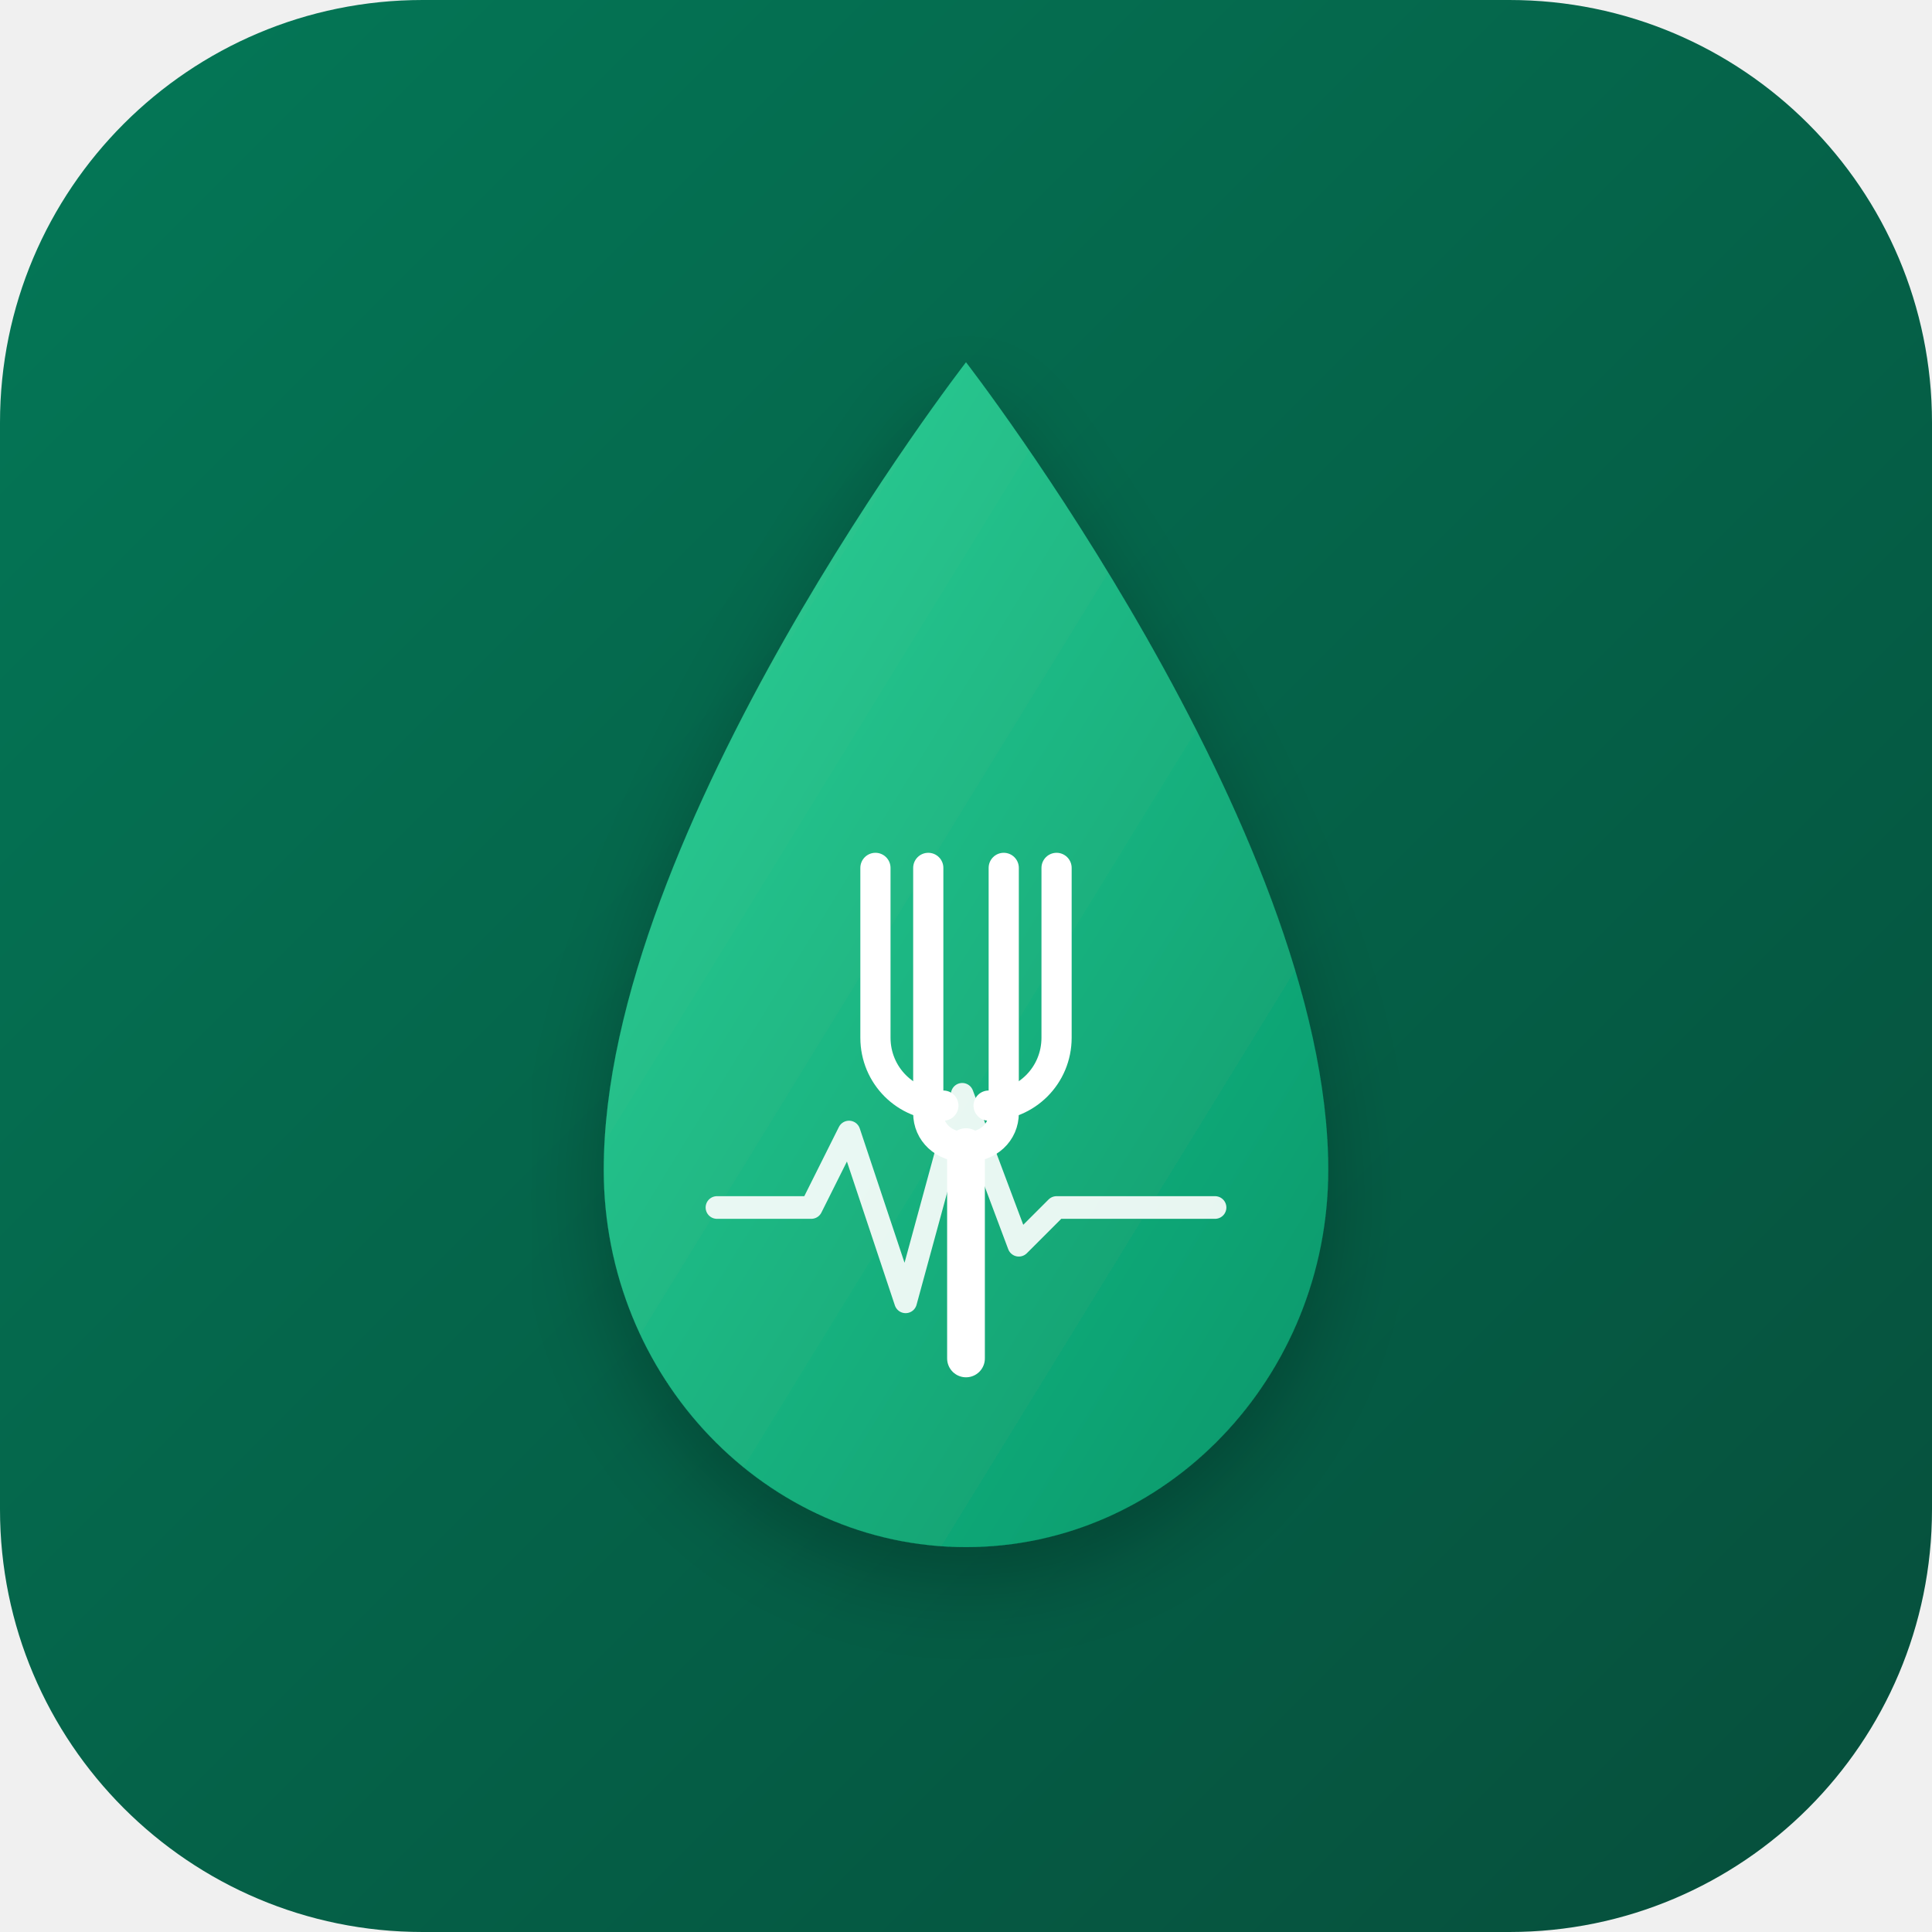
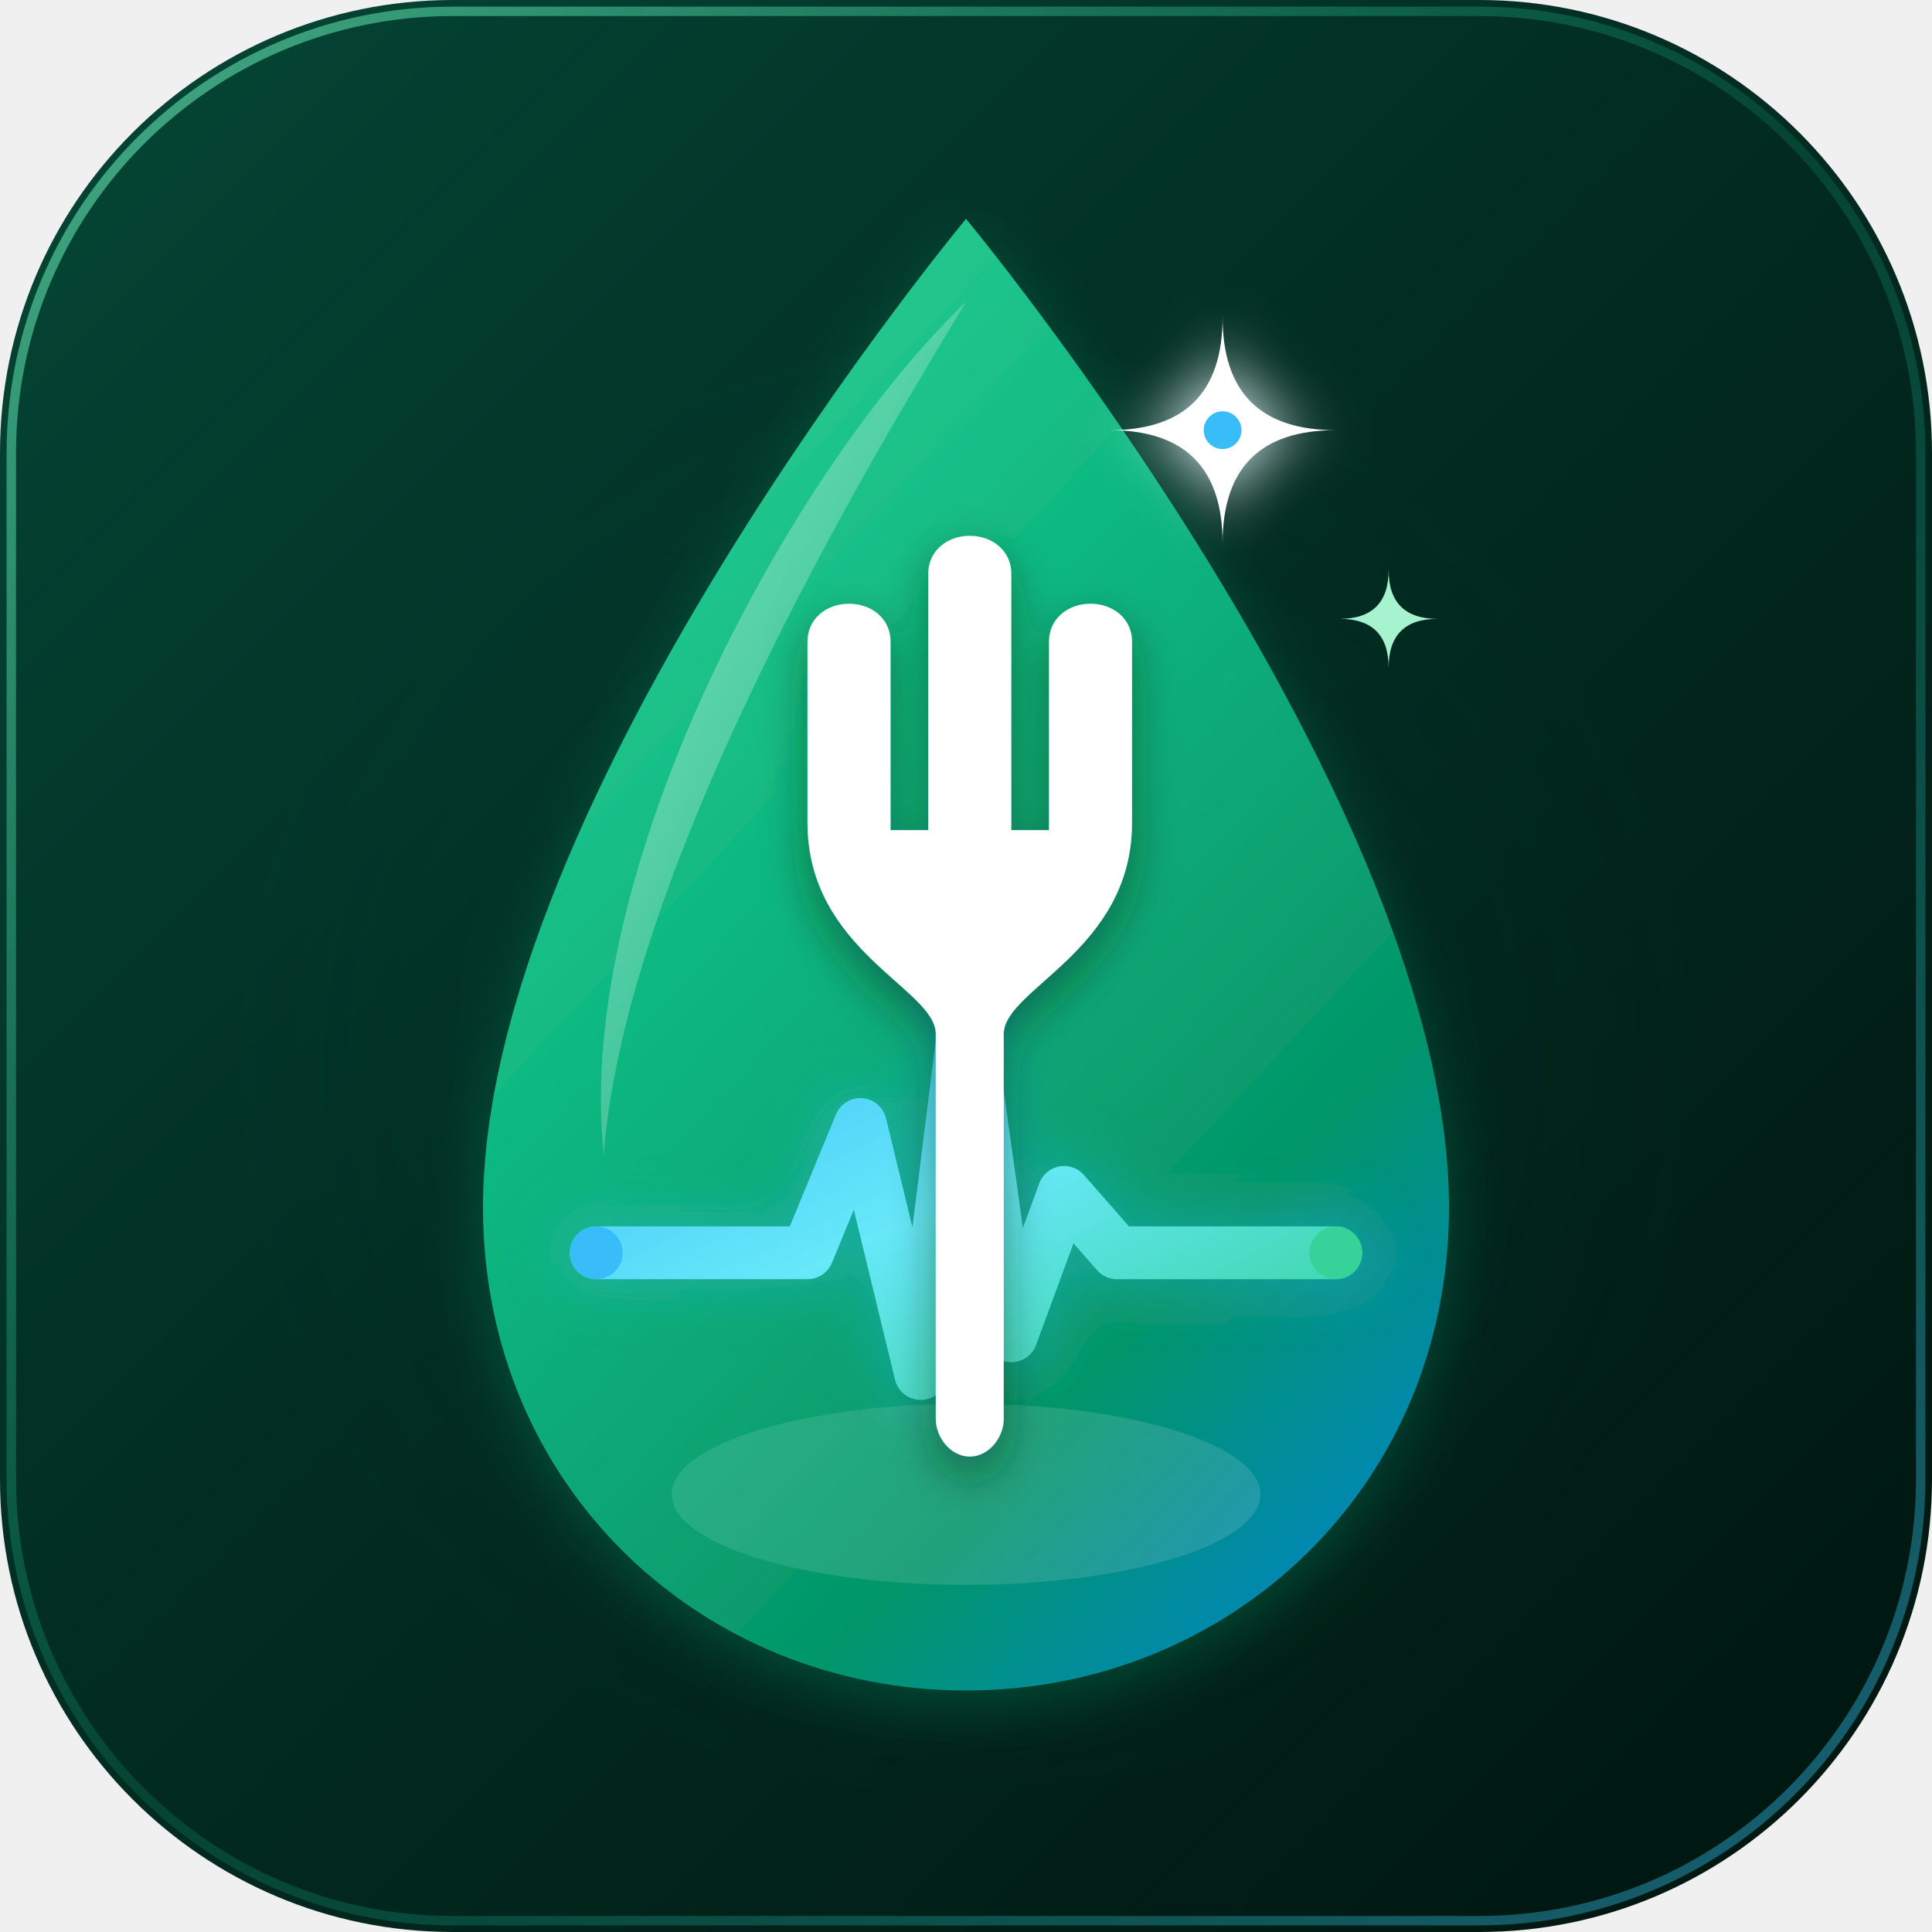
<svg xmlns="http://www.w3.org/2000/svg" viewBox="0 0 512 512" width="512" height="512">
  <defs>
    <linearGradient id="bgGrad" x1="0%" y1="0%" x2="100%" y2="100%">
-       <stop offset="0%" stop-color="#047857" />
-       <stop offset="100%" stop-color="#064e3b" />
+       <stop offset="0%" stop-color="#044736" />
+       <stop offset="45%" stop-color="#022d22" />
+       <stop offset="100%" stop-color="#00140f" />
    </linearGradient>
-     <linearGradient id="dropGrad" x1="0%" y1="0%" x2="100%" y2="100%">
+     <linearGradient id="dropGrad" x1="15%" y1="0%" x2="85%" y2="100%">
      <stop offset="0%" stop-color="#34d399" />
-       <stop offset="100%" stop-color="#059669" />
+       <stop offset="35%" stop-color="#10b981" />
+       <stop offset="75%" stop-color="#059669" />
+       <stop offset="100%" stop-color="#0284c7" />
    </linearGradient>
-     <filter id="shadow" x="-10%" y="-10%" width="120%" height="125%">
-       <feDropShadow dx="0" dy="8" stdDeviation="12" flood-color="#000000" flood-opacity="0.25" />
+     <linearGradient id="pulseGrad" x1="0%" y1="0%" x2="100%" y2="100%">
+       <stop offset="0%" stop-color="#38bdf8" />
+       <stop offset="50%" stop-color="#67e8f9" />
+       <stop offset="100%" stop-color="#34d399" />
+     </linearGradient>
+     <linearGradient id="rimGrad" x1="0%" y1="0%" x2="100%" y2="100%">
+       <stop offset="0%" stop-color="#6ee7b7" stop-opacity="0.65" />
+       <stop offset="50%" stop-color="#10b981" stop-opacity="0.18" />
+       <stop offset="100%" stop-color="#38bdf8" stop-opacity="0.45" />
+     </linearGradient>
+     <linearGradient id="specularGrad" x1="0%" y1="0%" x2="100%" y2="100%">
+       <stop offset="0%" stop-color="#ffffff" stop-opacity="0.45" />
+       <stop offset="100%" stop-color="#ffffff" stop-opacity="0" />
+     </linearGradient>
+     <radialGradient id="sunburstGrad" cx="50%" cy="52%" r="46%">
+       <stop offset="0%" stop-color="#10b981" stop-opacity="0.35" />
+       <stop offset="60%" stop-color="#044736" stop-opacity="0.08" />
+       <stop offset="100%" stop-color="#044736" stop-opacity="0" />
+     </radialGradient>
+     <filter id="tileShadow" x="-20%" y="-20%" width="140%" height="140%">
+       <feDropShadow dx="0" dy="18" stdDeviation="22" flood-color="#000e0a" flood-opacity="0.85" />
+       <feDropShadow dx="0" dy="4" stdDeviation="8" flood-color="#059669" flood-opacity="0.35" />
+     </filter>
+     <filter id="forkShadow" x="-20%" y="-20%" width="140%" height="140%">
+       <feDropShadow dx="0" dy="5" stdDeviation="6" flood-color="#01241a" flood-opacity="0.45" />
+     </filter>
+     <filter id="waveAura" x="-25%" y="-25%" width="150%" height="150%">
+       <feGaussianBlur stdDeviation="7" />
+     </filter>
+     <filter id="aiGlow" x="-50%" y="-50%" width="200%" height="200%">
+       <feGaussianBlur stdDeviation="8" result="blur" />
+       <feComposite in="SourceGraphic" in2="blur" operator="over" />
    </filter>
  </defs>
-   <rect width="512" height="512" rx="112" fill="url(#bgGrad)" />
-   <g filter="url(#shadow)">
-     <path d="M256 96 C256 96 160 220 160 310 C160 365 203 410 256 410 C309 410 352 365 352 310 C352 220 256 96 256 96 Z" fill="url(#dropGrad)" />
-     <path d="M246 230 L246 295 C246 300 250 304 256 304 C262 304 266 300 266 295 L266 230" stroke="#ffffff" stroke-width="8" stroke-linecap="round" fill="none" />
-     <path d="M232 230 L232 275 C232 285 240 293 250 293" stroke="#ffffff" stroke-width="8" stroke-linecap="round" fill="none" />
-     <path d="M280 230 L280 275 C280 285 272 293 262 293" stroke="#ffffff" stroke-width="8" stroke-linecap="round" fill="none" />
-     <path d="M256 304 L256 360" stroke="#ffffff" stroke-width="10" stroke-linecap="round" />
-     <path d="M190 320 L215 320 L225 300 L240 345 L255 290 L270 330 L280 320 L322 320" stroke="#ffffff" stroke-width="6" stroke-linecap="round" stroke-linejoin="round" fill="none" opacity="0.9" />
+   <rect width="512" height="512" rx="120" fill="url(#bgGrad)" />
+   <rect x="3" y="3" width="506" height="506" rx="117" fill="none" stroke="url(#rimGrad)" stroke-width="2.5" />
+   <circle cx="256" cy="275" r="220" fill="url(#sunburstGrad)" />
+   <g filter="url(#tileShadow)">
+     <path d="M 256,58 C 256,58 128,212 128,320 C 128,394 186,448 256,448 C 326,448 384,394 384,320 C 384,212 256,58 256,58 Z" fill="url(#dropGrad)" />
+     <path d="M 256,80 C 238,110 166,226 160,306 C 152,230 210,124 256,80 Z" fill="url(#specularGrad)" />
+     <ellipse cx="256" cy="396" rx="78" ry="24" fill="#ffffff" opacity="0.12" />
+     <path d="M 158,332 L 200,332 L 214,332 L 228,298 L 244,364 L 256,268 L 268,354 L 282,316 L 296,332 L 310,332 L 354,332" stroke="#38bdf8" stroke-width="20" stroke-linecap="round" stroke-linejoin="round" fill="none" opacity="0.3" filter="url(#waveAura)" />
+     <path d="M 158,332 L 200,332 L 214,332 L 228,298 L 244,364 L 256,268 L 268,354 L 282,316 L 296,332 L 310,332 L 354,332" stroke="url(#pulseGrad)" stroke-width="14" stroke-linecap="round" stroke-linejoin="round" fill="none" />
+     <circle cx="158" cy="332" r="7" fill="#38bdf8" />
+     <circle cx="354" cy="332" r="7" fill="#34d399" />
+     <g filter="url(#forkShadow)">
+       <path d="M 214,170 C 214,164 219,160 225,160 C 231,160 236,164 236,170 L 236,220 L 246,220 L 246,152 C 246,146 251,142 257,142 C 263,142 268,146 268,152 L 268,220 L 278,220 L 278,170 C 278,164 283,160 289,160 C 295,160 300,164 300,170 L 300,218 C 300,252 266,262 266,274 L 266,376 C 266,381 262,386 257,386 C 252,386 248,381 248,376 L 248,274 C 248,262 214,252 214,218 Z" fill="#ffffff" />
+     </g>
+   </g>
+   <g transform="translate(324, 114)" filter="url(#aiGlow)">
+     <path d="M 0,-30 Q 0,0 30,0 Q 0,0 0,30 Q 0,0 -30,0 Q 0,0 0,-30 Z" fill="#ffffff" />
+     <circle cx="0" cy="0" r="5" fill="#38bdf8" />
+   </g>
+   <g transform="translate(368, 164)">
+     <path d="M 0,-13 Q 0,0 13,0 Q 0,0 0,13 Q 0,0 -13,0 Q 0,0 0,-13 Z" fill="#a7f3d0" />
  </g>
</svg>
